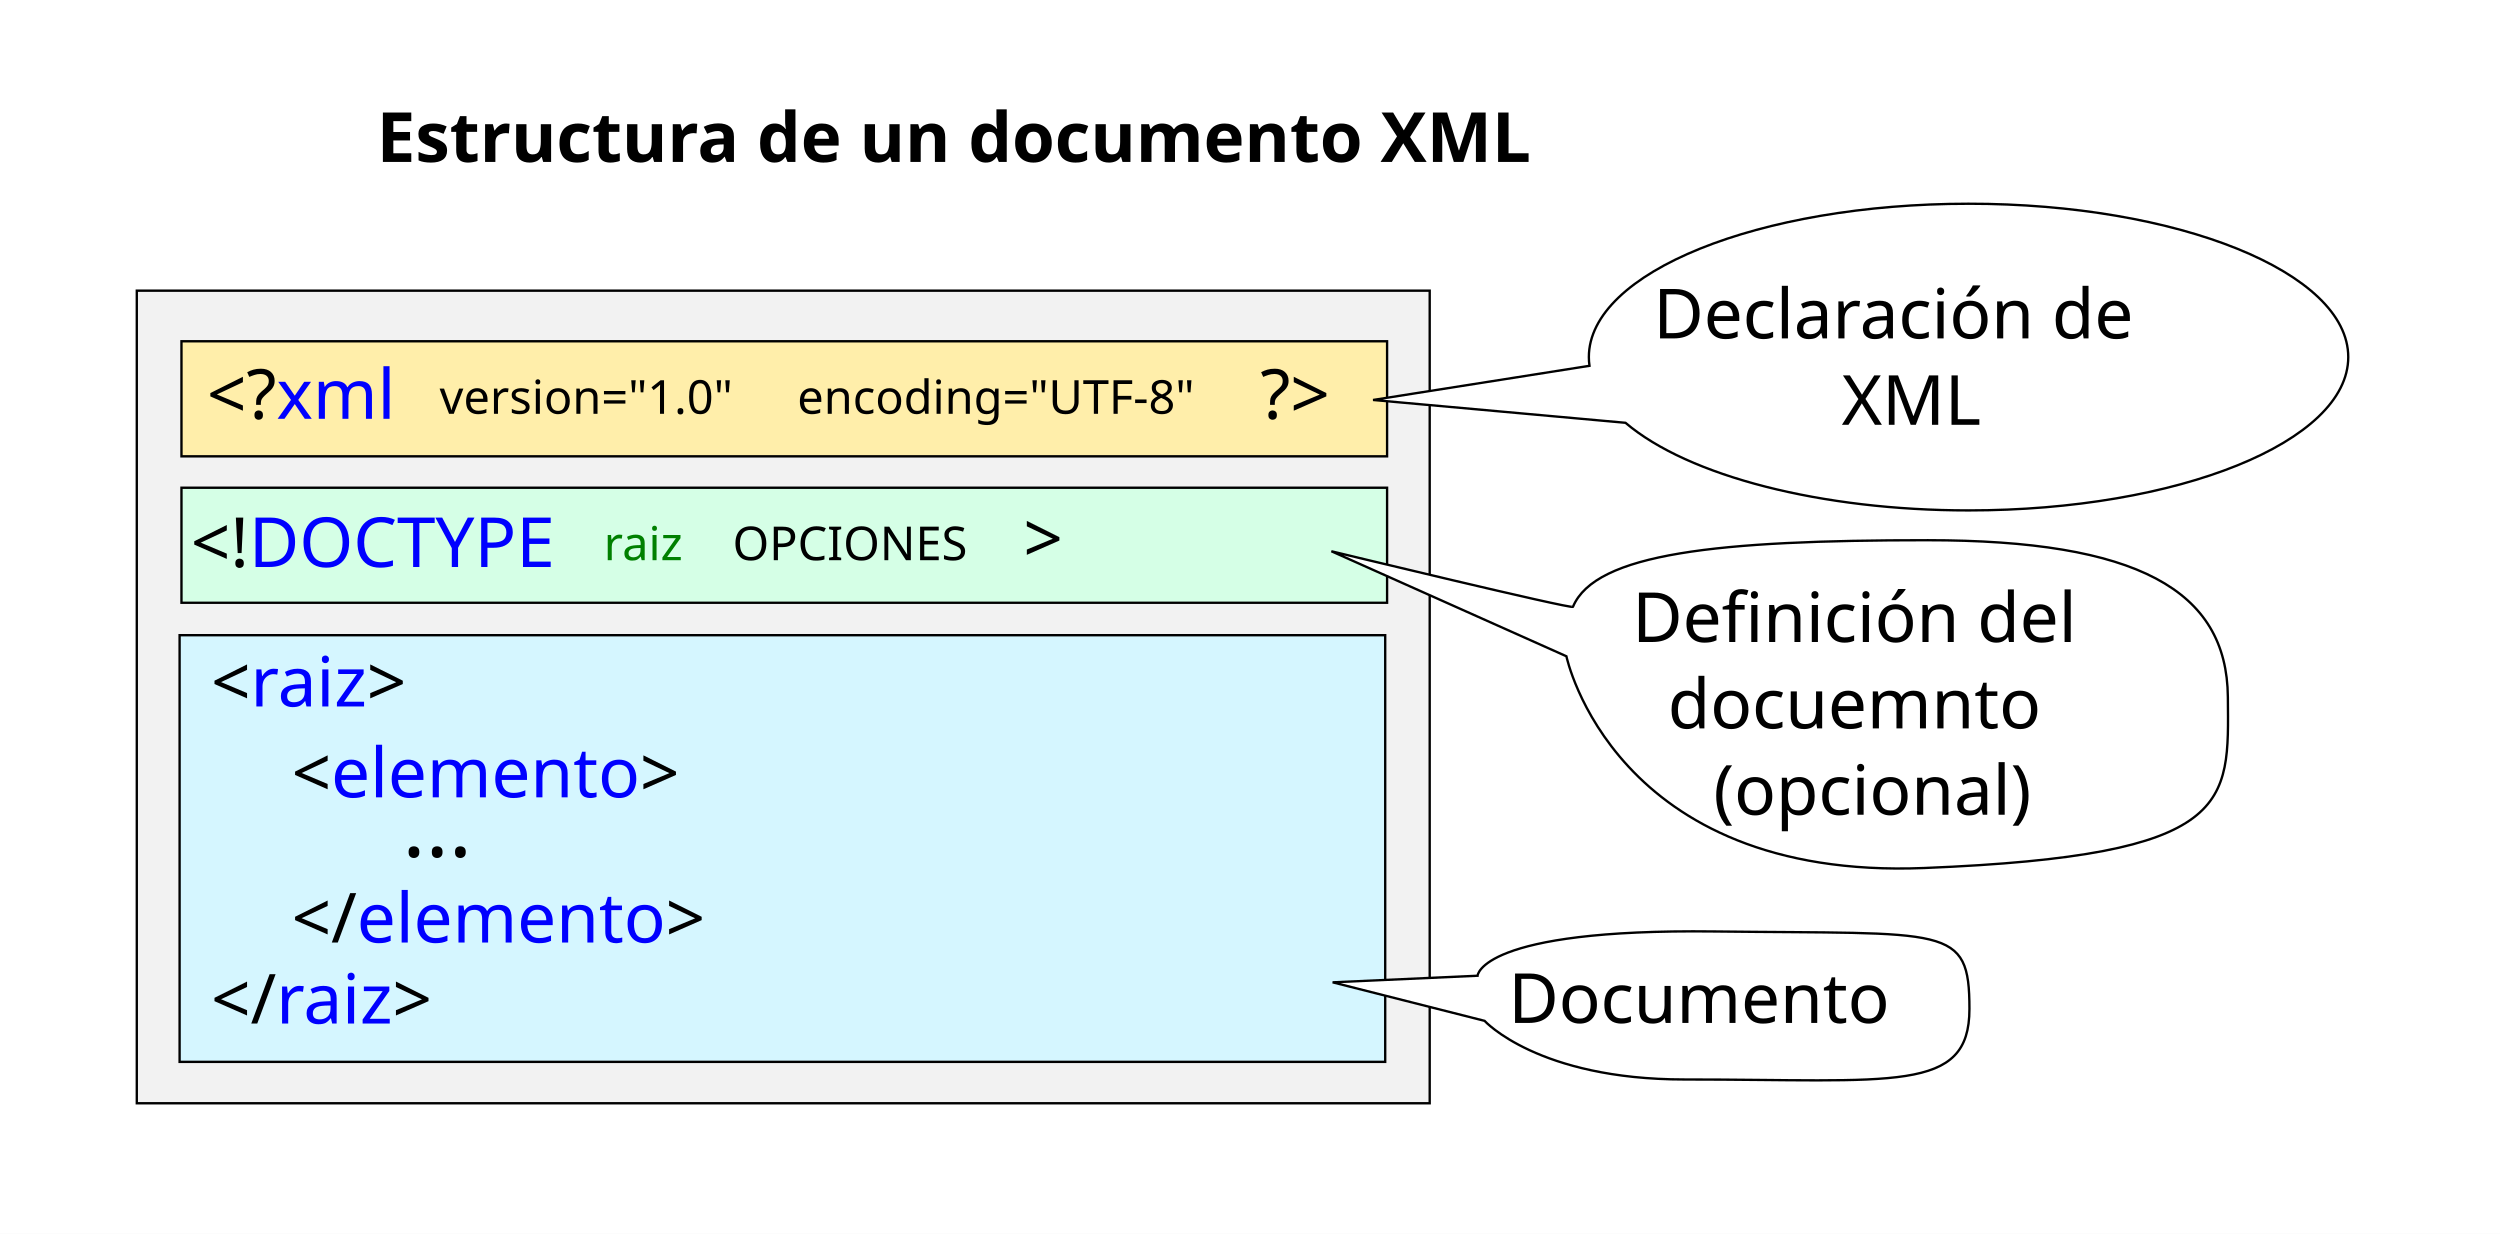
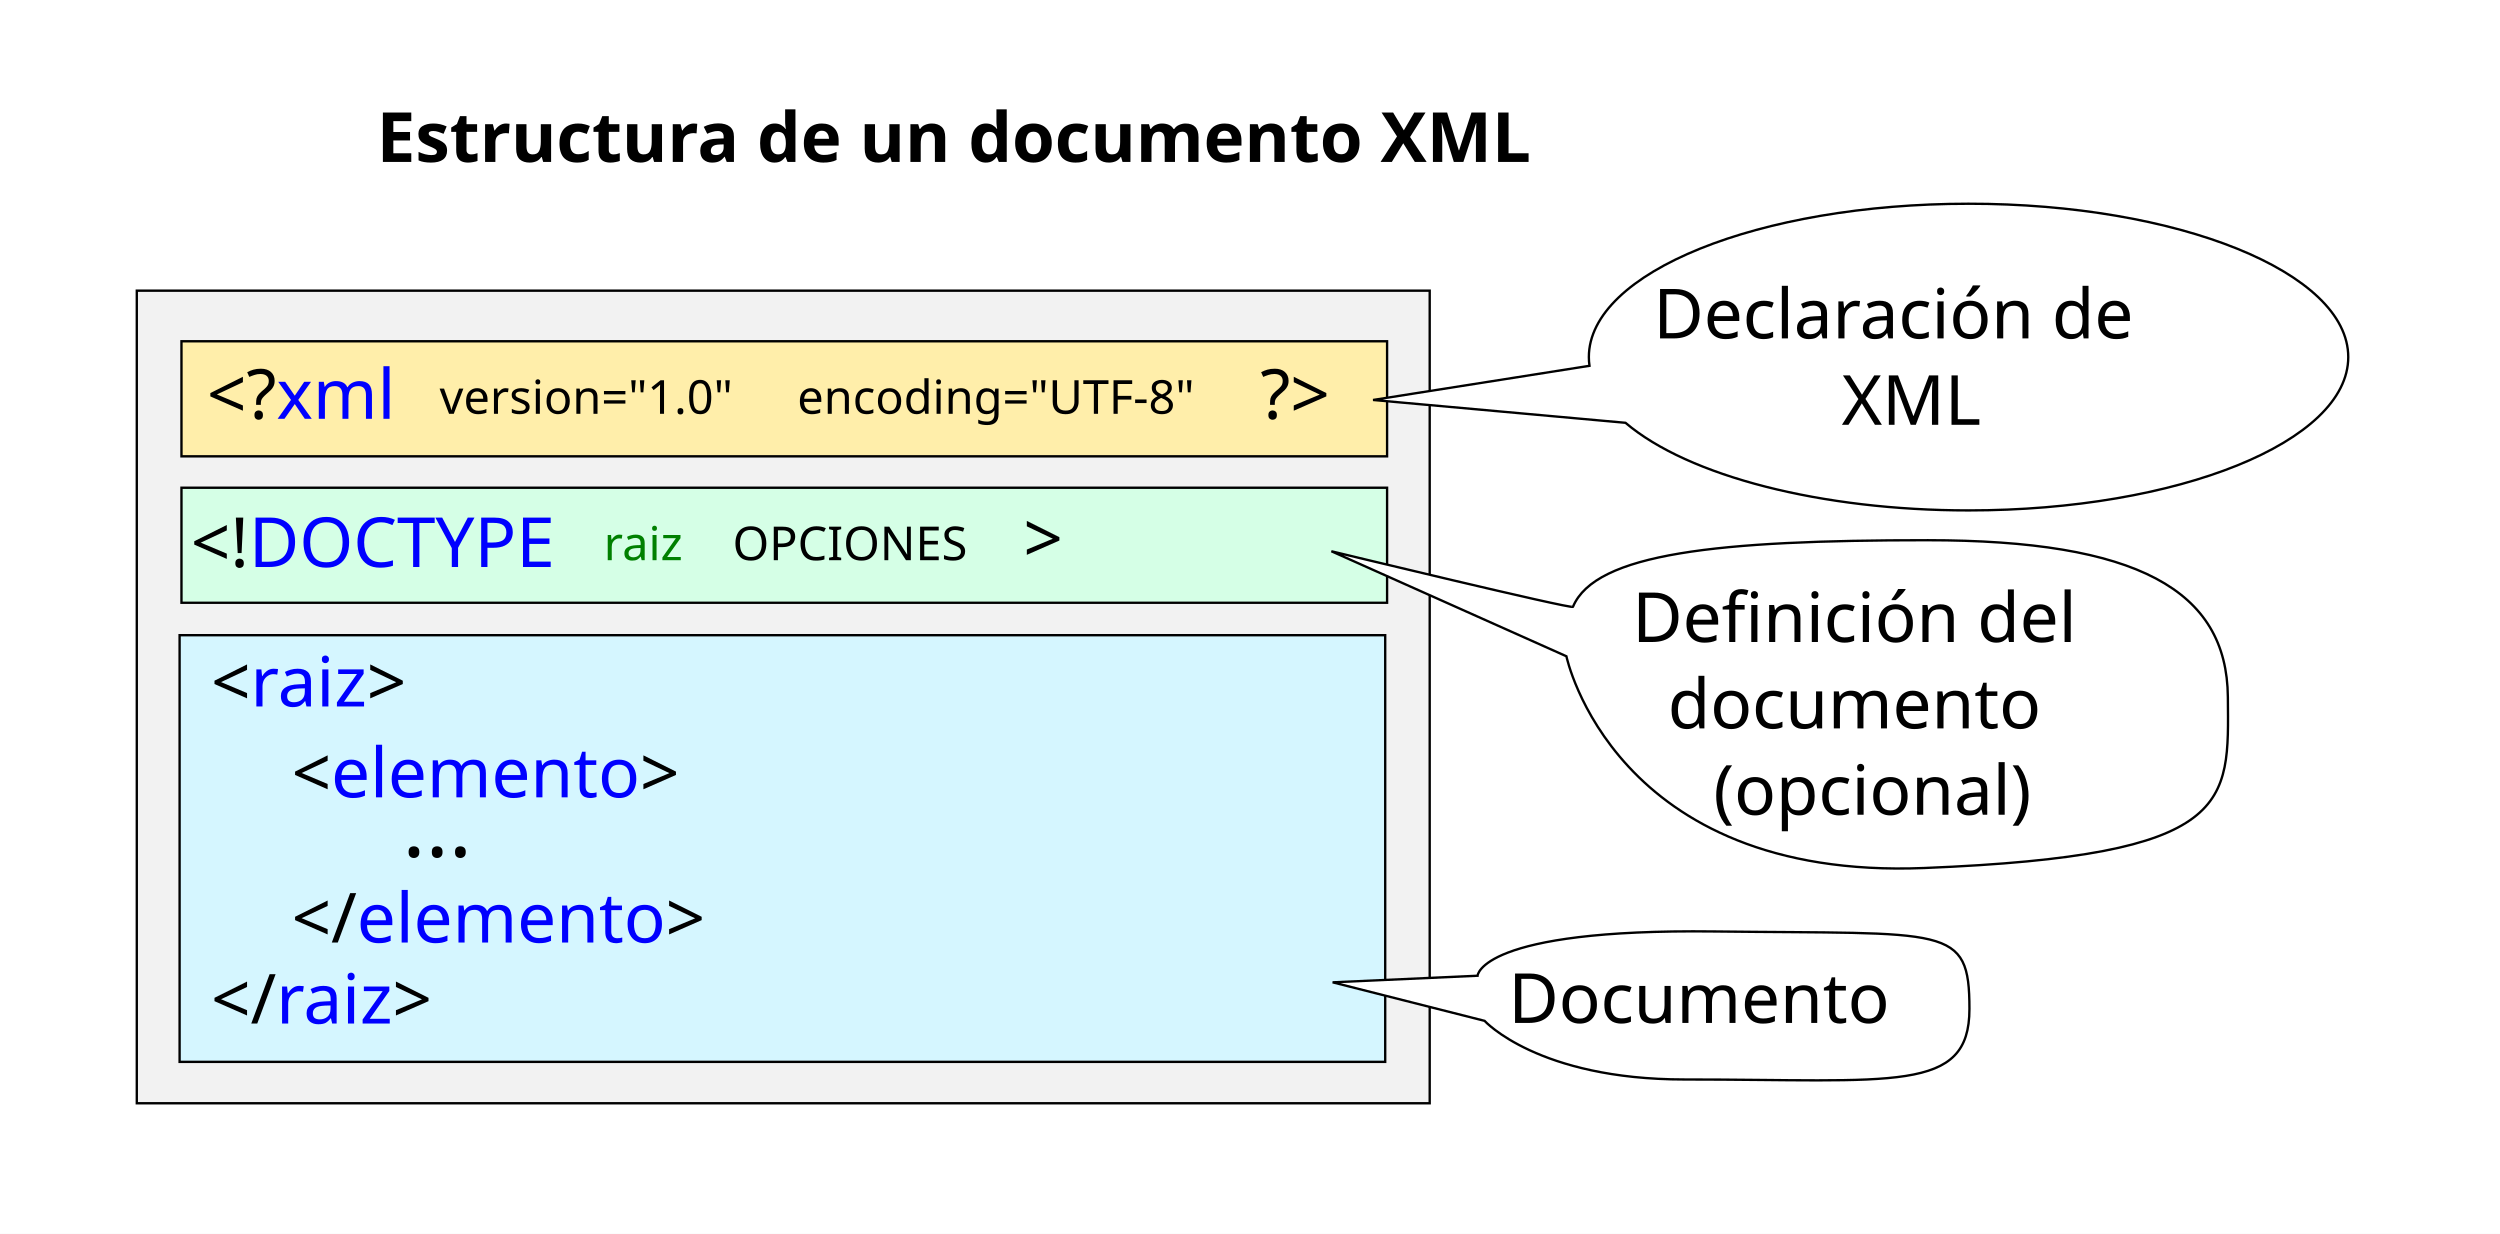
<svg xmlns="http://www.w3.org/2000/svg" width="280.776mm" height="138.568mm" viewBox="0 0 280.776 138.568" version="1.1" id="svg1222">
  <defs id="defs1216" />
  <g id="layer2" transform="translate(26.67928,-26.04318)">
    <rect style="fill:#ffffff;stroke:none;stroke-width:0.265;stroke-linecap:round;stroke-miterlimit:4;stroke-dasharray:none" id="rect3070" width="280.776" height="138.568" x="-26.679" y="26.043" />
  </g>
  <g id="layer1" transform="translate(26.67928,-26.04318)">
    <rect style="fill:#f2f2f2;stroke:#000000;stroke-width:0.265;stroke-linecap:round;stroke-miterlimit:4;stroke-dasharray:none" id="rect2231" width="145.207" height="91.265" x="-11.316" y="58.687" />
    <rect style="fill:#d5f6ff;stroke:#000000;stroke-width:0.265;stroke-linecap:round;stroke-miterlimit:4;stroke-dasharray:none" id="rect2261" width="135.403" height="47.917" x="-6.509" y="97.384" />
    <rect style="fill:#d5ffe6;stroke:#000000;stroke-width:0.265;stroke-linecap:round;stroke-miterlimit:4;stroke-dasharray:none" id="rect2229" width="135.403" height="12.921" x="-6.298" y="80.82" />
    <rect style="fill:#ffeeaa;stroke:#000000;stroke-width:0.265;stroke-linecap:round;stroke-miterlimit:4;stroke-dasharray:none" id="rect2227" width="135.403" height="12.921" x="-6.298" y="64.372" />
    <text xml:space="preserve" style="font-style:normal;font-weight:normal;font-size:7.761px;line-height:1.25;font-family:sans-serif;display:inline;fill:#000000;fill-opacity:1;stroke:none;stroke-width:0.265" x="15.621" y="44.226" id="text2756">
      <tspan x="15.621" y="44.226" style="font-style:normal;font-variant:normal;font-weight:bold;font-stretch:normal;font-size:7.761px;font-family:sans-serif;-inkscape-font-specification:'sans-serif Bold';fill:#000000;stroke-width:0.265" id="tspan2760">Estructura de un documento XML</tspan>
    </text>
    <text xml:space="preserve" style="font-style:normal;font-weight:normal;font-size:7.761px;line-height:1.25;font-family:sans-serif;display:inline;fill:#000000;fill-opacity:1;stroke:none;stroke-width:0.265" x="-5.254" y="89.723" id="text1804">
      <tspan x="-5.254" y="89.723" style="font-size:7.761px;fill:#000000;stroke-width:0.265" id="tspan1802">&lt;!<tspan style="fill:#0000ff" id="tspan1110">DOCTYPE</tspan>
      </tspan>
    </text>
    <text xml:space="preserve" style="font-style:normal;font-weight:normal;font-size:5.272px;line-height:1.25;font-family:sans-serif;text-align:center;text-anchor:middle;display:inline;fill:#000000;fill-opacity:1;stroke:none;stroke-width:0.265" x="48.982" y="88.96" id="text1810">
      <tspan x="48.982" y="88.96" style="font-size:5.272px;text-align:center;text-anchor:middle;fill:#008000;stroke-width:0.265" id="tspan1106">raiz</tspan>
    </text>
    <text xml:space="preserve" style="font-style:normal;font-weight:normal;font-size:7.761px;line-height:1.25;font-family:sans-serif;display:inline;fill:#000000;fill-opacity:1;stroke:none;stroke-width:0.265" x="88.254" y="89.264" id="text1816">
      <tspan x="88.254" y="89.264" style="font-size:7.761px;fill:#000000;stroke-width:0.265" id="tspan1814">&gt;</tspan>
    </text>
    <text xml:space="preserve" style="font-style:normal;font-weight:normal;font-size:7.761px;line-height:1.25;font-family:sans-serif;display:inline;fill:#000000;fill-opacity:1;stroke:none;stroke-width:0.265" x="-3.445" y="73.078" id="text1080">
      <tspan x="-3.445" y="73.078" style="font-size:7.761px;fill:#000000;stroke-width:0.265" id="tspan1078">&lt;?<tspan style="fill:#0000ff" id="tspan1102">xml</tspan>
      </tspan>
    </text>
    <text xml:space="preserve" style="font-style:normal;font-weight:normal;font-size:7.761px;line-height:1.25;font-family:sans-serif;display:inline;fill:#000000;fill-opacity:1;stroke:none;stroke-width:0.265" x="114.868" y="73.078" id="text1086">
      <tspan x="114.868" y="73.078" style="font-size:7.761px;fill:#000000;stroke-width:0.265" id="tspan1084">?&gt;</tspan>
    </text>
    <text xml:space="preserve" style="font-style:normal;font-weight:normal;font-size:5.272px;line-height:1.25;font-family:sans-serif;text-align:center;text-anchor:middle;display:inline;fill:#000000;fill-opacity:1;stroke:none;stroke-width:0.265" x="42.581" y="72.515" id="text1090">
      <tspan x="42.581" y="72.515" style="font-size:5.272px;text-align:center;text-anchor:middle;fill:#000000;stroke-width:0.265" id="tspan1088">version="1.0"</tspan>
    </text>
    <text xml:space="preserve" style="font-style:normal;font-weight:normal;font-size:5.272px;line-height:1.25;font-family:sans-serif;text-align:center;text-anchor:middle;display:inline;fill:#000000;fill-opacity:1;stroke:none;stroke-width:0.265" x="72.207" y="88.96" id="text1114">
      <tspan x="72.207" y="88.96" style="font-size:5.272px;text-align:center;text-anchor:middle;fill:#000000;stroke-width:0.265" id="tspan1112">OPCIONES</tspan>
    </text>
    <text xml:space="preserve" style="font-style:normal;font-weight:normal;font-size:5.272px;line-height:1.25;font-family:sans-serif;text-align:center;text-anchor:middle;display:inline;fill:#000000;fill-opacity:1;stroke:none;stroke-width:0.265" x="88.593" y="72.515" id="text2225">
      <tspan x="88.593" y="72.515" style="font-size:5.272px;text-align:center;text-anchor:middle;fill:#000000;stroke-width:0.265" id="tspan2223">encoding="UTF-8"</tspan>
    </text>
    <text xml:space="preserve" style="font-style:normal;font-weight:normal;font-size:7.761px;line-height:1.25;font-family:sans-serif;display:inline;fill:#000000;fill-opacity:1;stroke:none;stroke-width:0.265" x="-2.982" y="105.38" id="text1633">
      <tspan x="-2.982" y="105.38" style="font-size:7.761px;fill:#000000;stroke-width:0.265" id="tspan1631">&lt;<tspan style="fill:#0000ff" id="tspan2233">raiz</tspan>&gt;<tspan style="fill:#008000" id="tspan1635"> </tspan>
      </tspan>
    </text>
    <text xml:space="preserve" style="font-style:normal;font-weight:normal;font-size:7.761px;line-height:1.25;font-family:sans-serif;display:inline;fill:#000000;fill-opacity:1;stroke:none;stroke-width:0.265" x="-2.982" y="140.998" id="text2241">
      <tspan x="-2.982" y="140.998" style="font-size:7.761px;fill:#000000;stroke-width:0.265" id="tspan2239">&lt;/<tspan style="fill:#0000ff" id="tspan2235">raiz</tspan>&gt;<tspan style="fill:#008000" id="tspan2237"> </tspan>
      </tspan>
    </text>
    <text xml:space="preserve" style="font-style:normal;font-weight:normal;font-size:7.761px;line-height:1.25;font-family:sans-serif;display:inline;fill:#000000;fill-opacity:1;stroke:none;stroke-width:0.265" x="6.071" y="115.592" id="text2249">
      <tspan x="6.071" y="115.592" style="font-size:7.761px;fill:#000000;stroke-width:0.265" id="tspan2247">&lt;<tspan style="fill:#0000ff" id="tspan2251">elemento</tspan>&gt;<tspan style="fill:#008000" id="tspan2245"> </tspan>
      </tspan>
    </text>
    <text xml:space="preserve" style="font-style:normal;font-weight:normal;font-size:7.761px;line-height:1.25;font-family:sans-serif;display:inline;fill:#000000;fill-opacity:1;stroke:none;stroke-width:0.265" x="6.071" y="131.899" id="text2259">
      <tspan x="6.071" y="131.899" style="font-size:7.761px;fill:#000000;stroke-width:0.265" id="tspan2257">&lt;/<tspan style="fill:#0000ff" id="tspan2253">elemento</tspan>&gt;<tspan style="fill:#008000" id="tspan2255"> </tspan>
      </tspan>
    </text>
    <text xml:space="preserve" style="font-style:normal;font-weight:normal;font-size:9.73px;line-height:1.25;font-family:sans-serif;text-align:center;text-anchor:middle;display:inline;fill:#000000;fill-opacity:1;stroke:none;stroke-width:0.265" x="28.746" y="122.264" id="text1794">
      <tspan x="28.746" y="122.264" style="font-size:9.73px;text-align:center;text-anchor:middle;fill:#000000;stroke-width:0.265" id="tspan1792">...</tspan>
    </text>
    <path id="path2263" style="fill:#ffffff;stroke:#000000;stroke-width:0.265;stroke-linecap:round;stroke-miterlimit:4;stroke-dasharray:none" d="m 194.41,48.925 c -23.552,2.6e-5 -42.645,7.71 -42.644,17.222 4e-5,0.327 0.023,0.654 0.069,0.98 l -24.306,3.837 28.353,2.564 c 7.059,6.01 22.057,9.84 38.528,9.84 23.552,-2.8e-5 42.645,-7.71 42.644,-17.222 3.5e-4,-9.511 -19.092,-17.222 -42.644,-17.222 z" />
    <text xml:space="preserve" style="font-style:normal;font-weight:normal;font-size:7.761px;line-height:1.25;font-family:sans-serif;text-align:center;text-anchor:middle;display:inline;fill:#000000;fill-opacity:1;stroke:none;stroke-width:0.265" x="193.031" y="64.048" id="text2270">
      <tspan x="193.031" y="64.048" style="font-style:normal;font-variant:normal;font-weight:normal;font-stretch:normal;font-size:7.761px;font-family:sans-serif;-inkscape-font-specification:sans-serif;text-align:center;text-anchor:middle;fill:#000000;stroke-width:0.265" id="tspan2268">Declaración de</tspan>
      <tspan x="193.031" y="73.749" style="font-style:normal;font-variant:normal;font-weight:normal;font-stretch:normal;font-size:7.761px;font-family:sans-serif;-inkscape-font-specification:sans-serif;text-align:center;text-anchor:middle;fill:#000000;stroke-width:0.265" id="tspan2272">XML</tspan>
    </text>
    <path id="path2274" style="fill:#ffffff;stroke:#000000;stroke-width:0.265;stroke-linecap:round;stroke-miterlimit:4;stroke-dasharray:none" d="m 189.777,86.714 c -23.552,2.6e-5 -37.279,1.463 -39.796,7.478 4e-5,0.327 -27.134,-6.239 -27.134,-6.239 l 26.396,11.795 c 0,0 5.27,25.201 40.214,23.781 34.944,-1.42 34.172,-7.171 34.076,-19.196 -0.096,-12.025 -10.204,-17.618 -33.756,-17.618 z" />
    <text xml:space="preserve" style="font-style:normal;font-weight:normal;font-size:7.761px;line-height:1.25;font-family:sans-serif;text-align:center;text-anchor:middle;display:inline;fill:#000000;fill-opacity:1;stroke:none;stroke-width:0.265" x="188.651" y="98.144" id="text2280">
      <tspan x="188.651" y="98.144" style="font-style:normal;font-variant:normal;font-weight:normal;font-stretch:normal;font-size:7.761px;font-family:sans-serif;-inkscape-font-specification:sans-serif;text-align:center;text-anchor:middle;fill:#000000;stroke-width:0.265" id="tspan2278">Definición del</tspan>
-       <tspan x="188.651" y="107.846" style="font-style:normal;font-variant:normal;font-weight:normal;font-stretch:normal;font-size:7.761px;font-family:sans-serif;-inkscape-font-specification:sans-serif;text-align:center;text-anchor:middle;fill:#000000;stroke-width:0.265" id="tspan2284">docuemnto</tspan>
+       <tspan x="188.651" y="107.846" style="font-style:normal;font-variant:normal;font-weight:normal;font-stretch:normal;font-size:7.761px;font-family:sans-serif;-inkscape-font-specification:sans-serif;text-align:center;text-anchor:middle;fill:#000000;stroke-width:0.265" id="tspan2284">documento</tspan>
      <tspan x="188.651" y="117.547" style="font-style:normal;font-variant:normal;font-weight:normal;font-stretch:normal;font-size:7.761px;font-family:sans-serif;-inkscape-font-specification:sans-serif;text-align:center;text-anchor:middle;fill:#000000;stroke-width:0.265" id="tspan2286">(opcional)</tspan>
    </text>
    <path id="path2288" style="fill:#ffffff;stroke:#000000;stroke-width:0.265;stroke-linecap:round;stroke-miterlimit:4;stroke-dasharray:none" d="m 139.264,135.628 -16.276,0.74 17.064,4.326 c 0,0 5.979,6.586 22.45,6.586 23.552,-3e-5 32.007,1.586 32.007,-7.925 3.5e-4,-9.511 -2.372,-8.378 -28.663,-8.699 -26.291,-0.321 -26.581,4.972 -26.581,4.972 z" />
    <text xml:space="preserve" style="font-style:normal;font-weight:normal;font-size:7.761px;line-height:1.25;font-family:sans-serif;text-align:center;text-anchor:middle;display:inline;fill:#000000;fill-opacity:1;stroke:none;stroke-width:0.265" x="169.174" y="140.929" id="text2294">
      <tspan x="169.174" y="140.929" style="font-style:normal;font-variant:normal;font-weight:normal;font-stretch:normal;font-size:7.761px;font-family:sans-serif;-inkscape-font-specification:sans-serif;text-align:center;text-anchor:middle;fill:#000000;stroke-width:0.265" id="tspan2292">Documento</tspan>
    </text>
  </g>
</svg>
